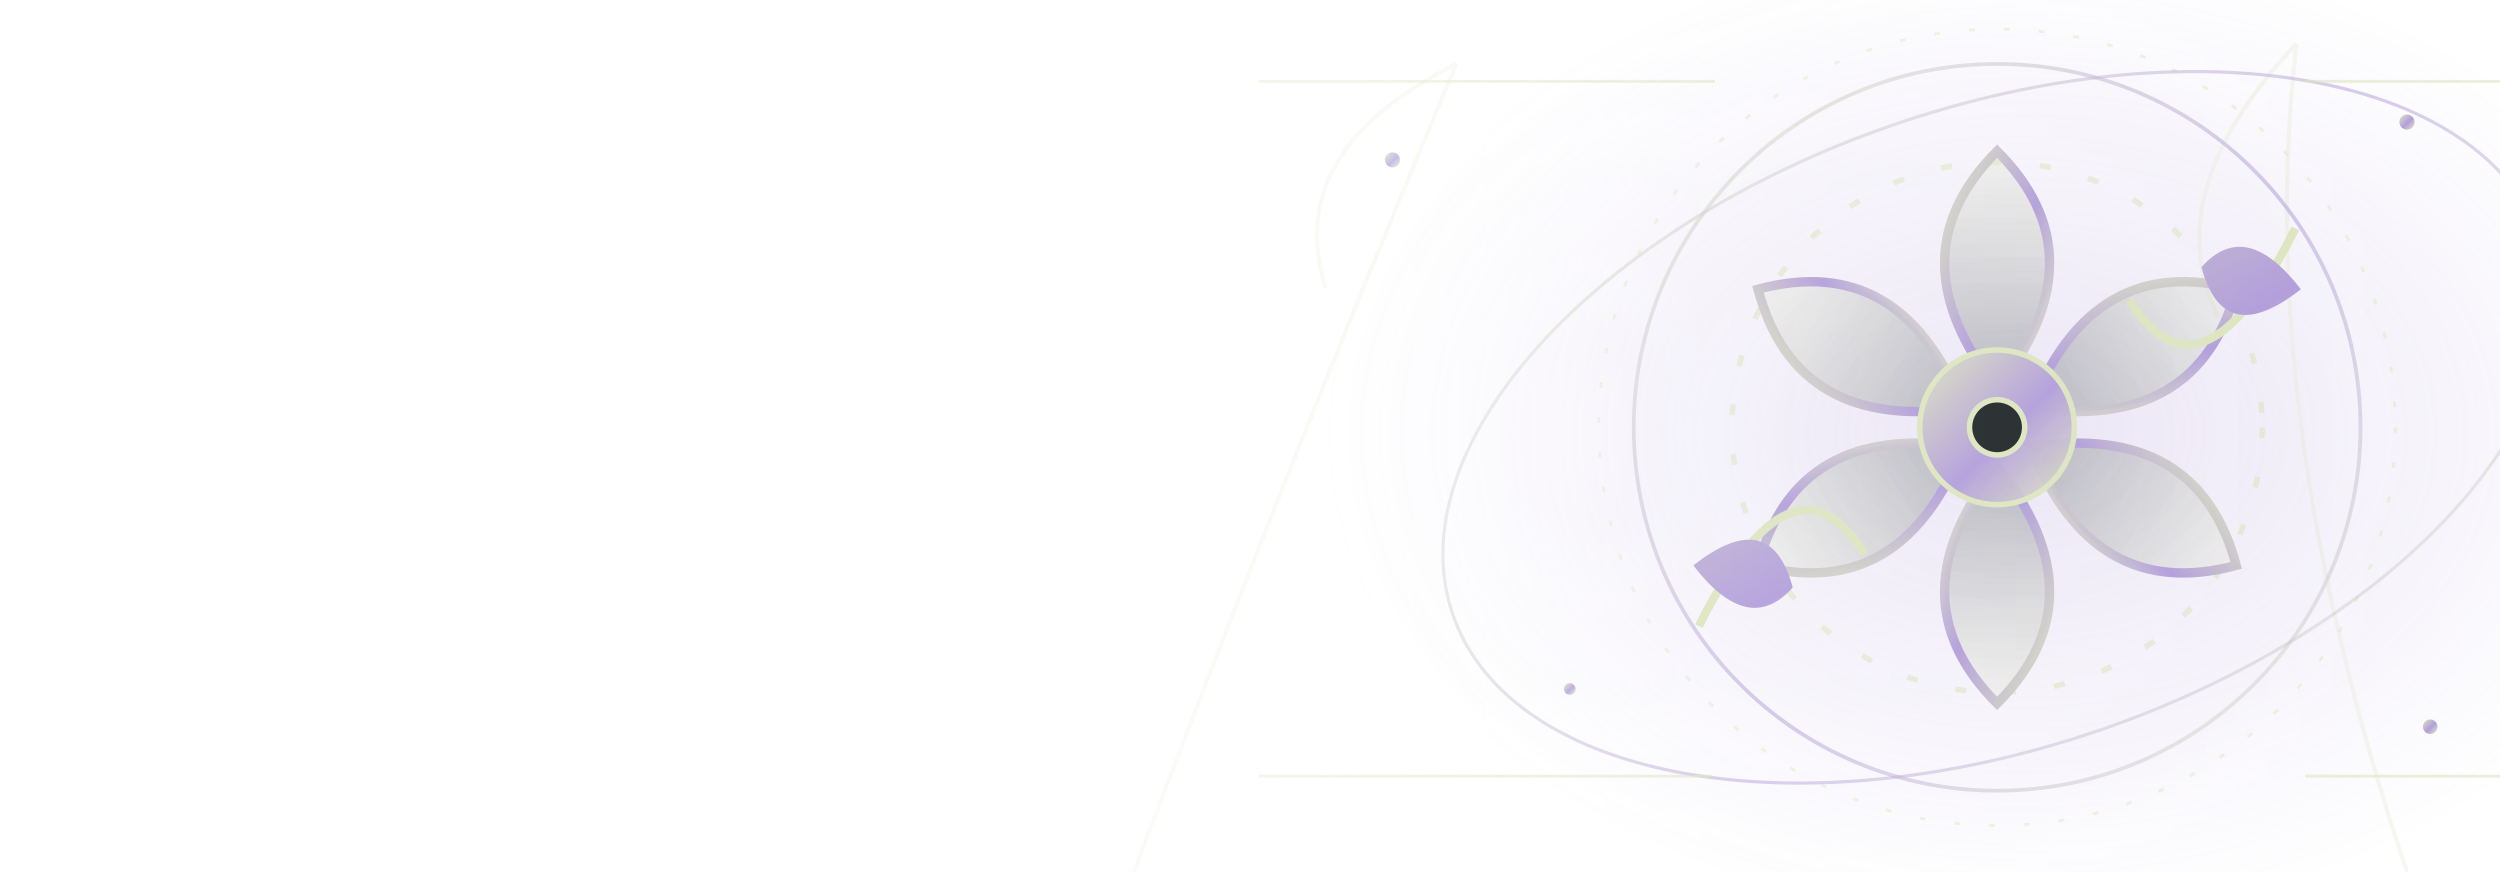
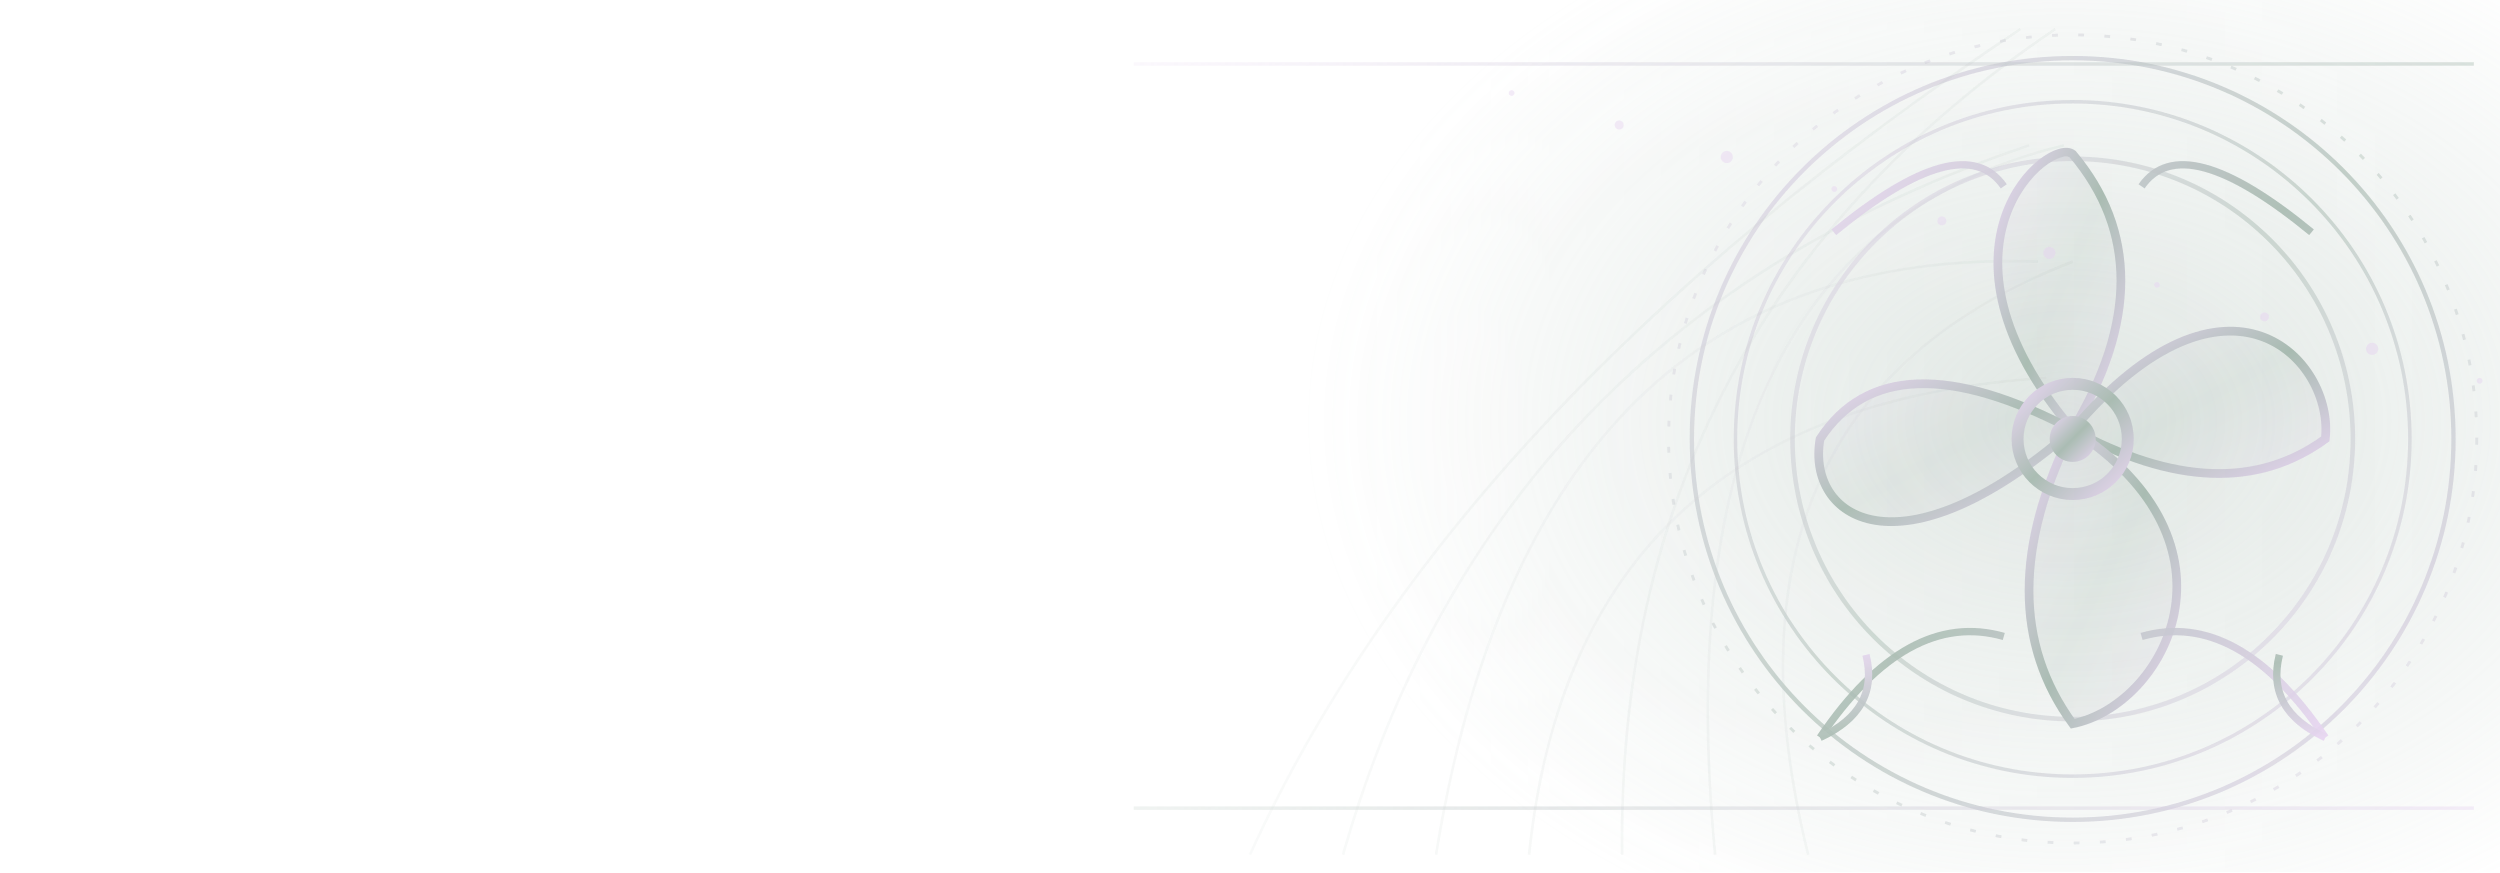
- <svg xmlns="http://www.w3.org/2000/svg" viewBox="0 0 860 300" fill="none">
+ <svg xmlns="http://www.w3.org/2000/svg" viewBox="0 0 860 300" fill="none" aria-hidden="true">
  <defs>
-     <linearGradient id="silver" x1="0" y1="0" x2="1" y2="1">
-       <stop stop-color="#dce4bf" />
-       <stop offset=".55" stop-color="#b19cda" />
-       <stop offset="1" stop-color="#dce4bf" stop-opacity=".85" />
+     <linearGradient id="metal" x1="0" y1="0" x2="1" y2="1">
+       <stop stop-color="#e6d4f0" />
+       <stop offset=".50" stop-color="#a6b9af" />
+       <stop offset="1" stop-color="#e6d4f0" />
    </linearGradient>
-     <radialGradient id="glow">
-       <stop stop-color="#b19cda" stop-opacity=".27" />
-       <stop offset="1" stop-color="#b19cda" stop-opacity="0" />
+     <radialGradient id="shine">
+       <stop stop-color="#a6b9af" stop-opacity=".36" />
+       <stop offset="1" stop-color="#a6b9af" stop-opacity="0" />
    </radialGradient>
-     <linearGradient id="veil" x1="0" y1="0" x2="0" y2="1">
-       <stop stop-color="#dce4bf" stop-opacity=".21" />
-       <stop offset="1" stop-color="#25312d" stop-opacity=".28" />
+     <linearGradient id="fade" x1="0" x2="1">
+       <stop stop-color="white" stop-opacity="0" />
+       <stop offset=".33" stop-color="white" stop-opacity=".05" />
+       <stop offset=".62" stop-color="white" stop-opacity=".9" />
+       <stop offset="1" stop-color="white" />
    </linearGradient>
-     <linearGradient id="fog">
-       <stop stop-color="#fff" stop-opacity="0" />
-       <stop offset=".27" stop-color="#fff" stop-opacity=".18" />
-       <stop offset=".68" stop-color="#fff" stop-opacity=".9" />
-       <stop offset="1" stop-color="#fff" />
-     </linearGradient>
-     <mask id="fogmask">
-       <rect width="860" height="300" fill="url(#fog)" />
+     <mask id="f">
+       <rect width="860" height="300" fill="url(#fade)" />
    </mask>
  </defs>
-   <g mask="url(#fogmask)" color="#dce4bf">
-     <ellipse cx="695" cy="149" rx="240" ry="170" fill="url(#glow)" />
-     <path d="M390 300Q444 157 501 22M501 22Q441 52 456 99M828 300Q775 142 790 15M790 15Q742 66 763 109" fill="none" stroke="currentColor" stroke-width="1.4" opacity=".25" />
-     <circle cx="687" cy="147" r="125" stroke="url(#silver)" stroke-opacity=".56" stroke-width="1.3" />
-     <circle cx="687" cy="147" r="137" stroke="currentColor" stroke-dasharray="2 10" stroke-opacity=".46" fill="none" />
-     <ellipse cx="687" cy="147" rx="198" ry="110" stroke="url(#silver)" stroke-width="1.1" opacity=".52" transform="rotate(-19 687 147)" />
-     <g transform="translate(687 147) scale(1.9)">
-       <circle r="48" stroke="currentColor" stroke-width="1" stroke-dasharray="2 7" fill="none" opacity=".6" />
-       <g fill="url(#veil)" stroke="url(#silver)" stroke-width="1.7">
-         <path id="petal" d="M0-7Q-19-31 0-50Q19-31 0-7Z" />
-         <use href="#petal" transform="rotate(60)" />
-         <use href="#petal" transform="rotate(120)" />
-         <use href="#petal" transform="rotate(180)" />
-         <use href="#petal" transform="rotate(240)" />
-         <use href="#petal" transform="rotate(300)" />
+   <g mask="url(#f)">
+     <ellipse cx="710" cy="145" rx="260" ry="190" fill="url(#shine)" />
+     <circle cx="713" cy="151" r="131" stroke="url(#metal)" stroke-width="1.5" opacity=".65" />
+     <circle cx="713" cy="151" r="116" stroke="url(#metal)" stroke-width="1.2" opacity=".54" />
+     <circle cx="713" cy="151" r="139" stroke="url(#metal)" stroke-dasharray="2 7" opacity=".40" />
+     <path d="M430 294 Q500 140 695 10" stroke="url(#metal)" stroke-width=".9" opacity=".12" />
+     <path d="M462 294 Q514 112 698 50" stroke="url(#metal)" stroke-width=".9" opacity=".12" />
+     <path d="M494 294 Q528 84 701 90" stroke="url(#metal)" stroke-width=".9" opacity=".12" />
+     <path d="M526 294 Q542 140 704 130" stroke="url(#metal)" stroke-width=".9" opacity=".12" />
+     <path d="M558 294 Q556 112 707 10" stroke="url(#metal)" stroke-width=".9" opacity=".12" />
+     <path d="M590 294 Q570 84 710 50" stroke="url(#metal)" stroke-width=".9" opacity=".12" />
+     <path d="M622 294 Q584 140 713 90" stroke="url(#metal)" stroke-width=".9" opacity=".12" />
+     <g transform="translate(713 151) scale(1.58) translate(-80 -80)">
+       <circle cx="80" cy="80" r="61" stroke="url(#metal)" opacity=".5" />
+       <g fill="url(#metal)" fill-opacity=".18" stroke="url(#metal)" stroke-width="1.9">
+         <path d="M80 78C46 38 75 14 80 18Q101 43 80 78Z" />
+         <path d="M80 78C114 38 137 63 135 80Q113 96 80 78Z" />
+         <path d="M80 78C119 103 100 138 80 142Q61 116 80 78Z" />
+         <path d="M80 78C42 111 22 97 25 80Q40 57 80 78Z" />
      </g>
-       <circle r="14" fill="url(#silver)" stroke="currentColor" />
-       <circle r="5" fill="#1f2528" stroke="currentColor" />
-       <path d="M-54 36Q-37 2-24 23M54-36Q37-2 24-23" fill="none" stroke="currentColor" stroke-width="1.5" />
-       <path d="M-55 25Q-41 14-37 29Q-45 38-55 25ZM55-25Q41-14 37-29Q45-38 55-25Z" fill="url(#silver)" />
+       <circle cx="80" cy="80" r="12" stroke="url(#metal)" stroke-width="2.6" />
+       <circle cx="80" cy="80" r="5" fill="url(#metal)" />
+       <g stroke="url(#metal)" fill="none" opacity=".9" stroke-width="1.6">
+         <path d="M25 145q19-28 40-22M135 145q-19-28-40-22M28 35q28-23 37-10M132 35q-28-23-37-10" />
+         <path d="M25 145q13-6 10-18M135 145q-13-6-10-18" />
+       </g>
    </g>
-     <path d="M433 28H590M433 267H589M793 28H860M793 267H860" stroke="currentColor" opacity=".58" />
-     <g fill="url(#silver)">
-       <circle cx="479" cy="55" r="2.6" />
-       <circle cx="540" cy="237" r="2" />
-       <circle cx="828" cy="42" r="2.6" />
-       <circle cx="836" cy="250" r="2.5" />
-     </g>
+     <circle cx="520" cy="32" r="1.0" fill="#e6d4f0" opacity=".5" />
+     <circle cx="557" cy="43" r="1.55" fill="#e6d4f0" opacity=".5" />
+     <circle cx="594" cy="54" r="2.1" fill="#e6d4f0" opacity=".5" />
+     <circle cx="631" cy="65" r="1.0" fill="#e6d4f0" opacity=".5" />
+     <circle cx="668" cy="76" r="1.55" fill="#e6d4f0" opacity=".5" />
+     <circle cx="705" cy="87" r="2.1" fill="#e6d4f0" opacity=".5" />
+     <circle cx="742" cy="98" r="1.0" fill="#e6d4f0" opacity=".5" />
+     <circle cx="779" cy="109" r="1.55" fill="#e6d4f0" opacity=".5" />
+     <circle cx="816" cy="120" r="2.1" fill="#e6d4f0" opacity=".5" />
+     <circle cx="853" cy="131" r="1.0" fill="#e6d4f0" opacity=".5" />
+     <path d="M390 22H851M390 278H851" stroke="url(#metal)" stroke-width="1.2" opacity=".4" />
+     <path d="M455 151H565M840 151H860" stroke="url(#metal)" stroke-width="1" opacity=".4" />
  </g>
</svg>
